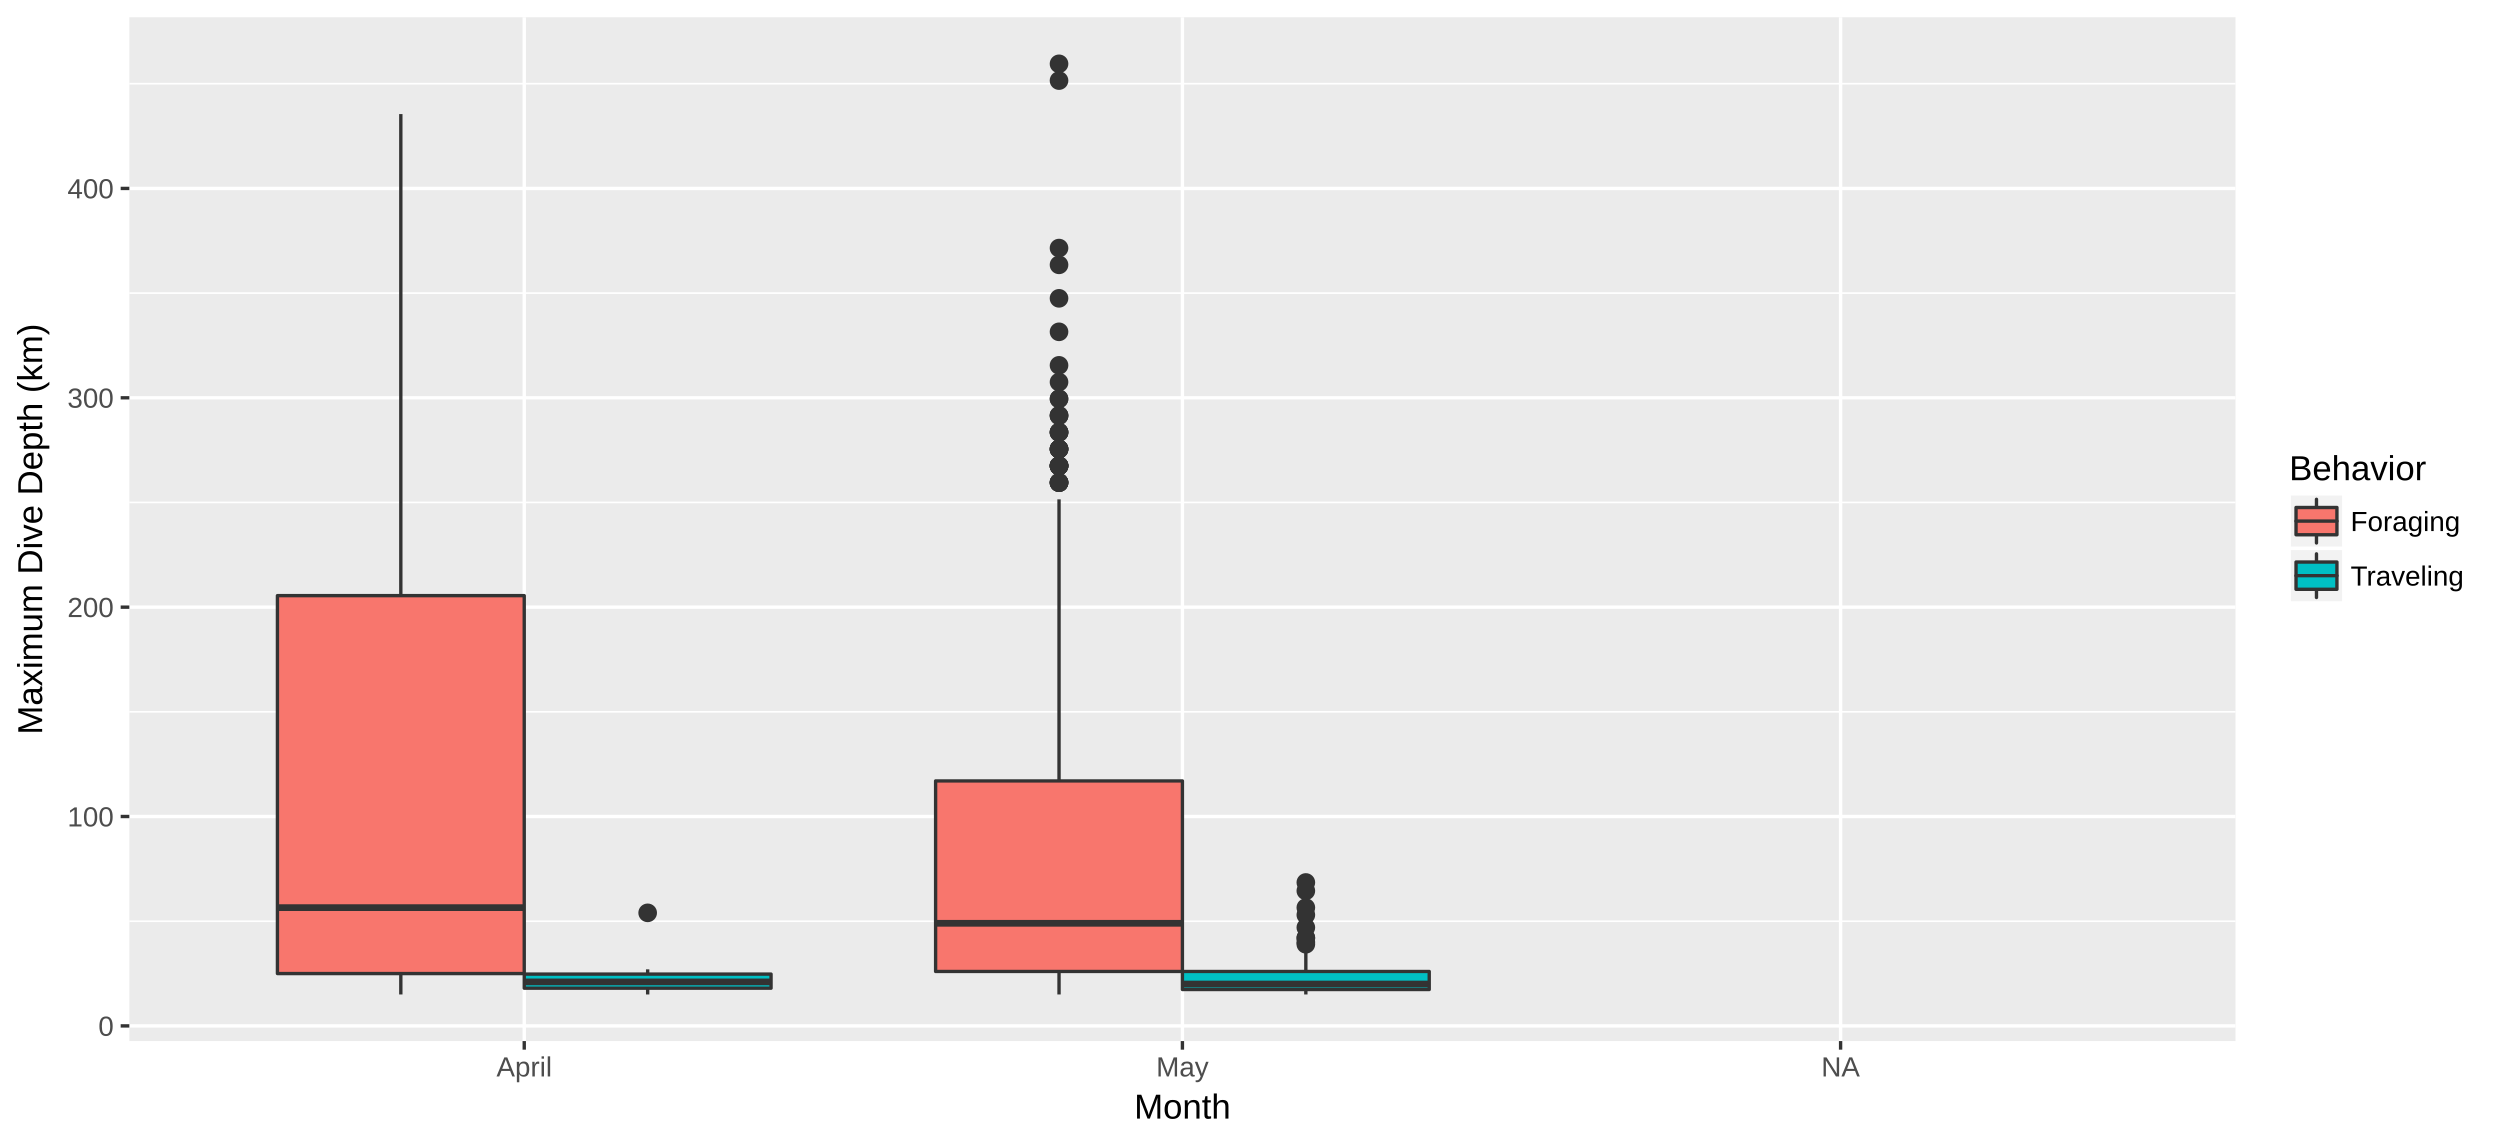
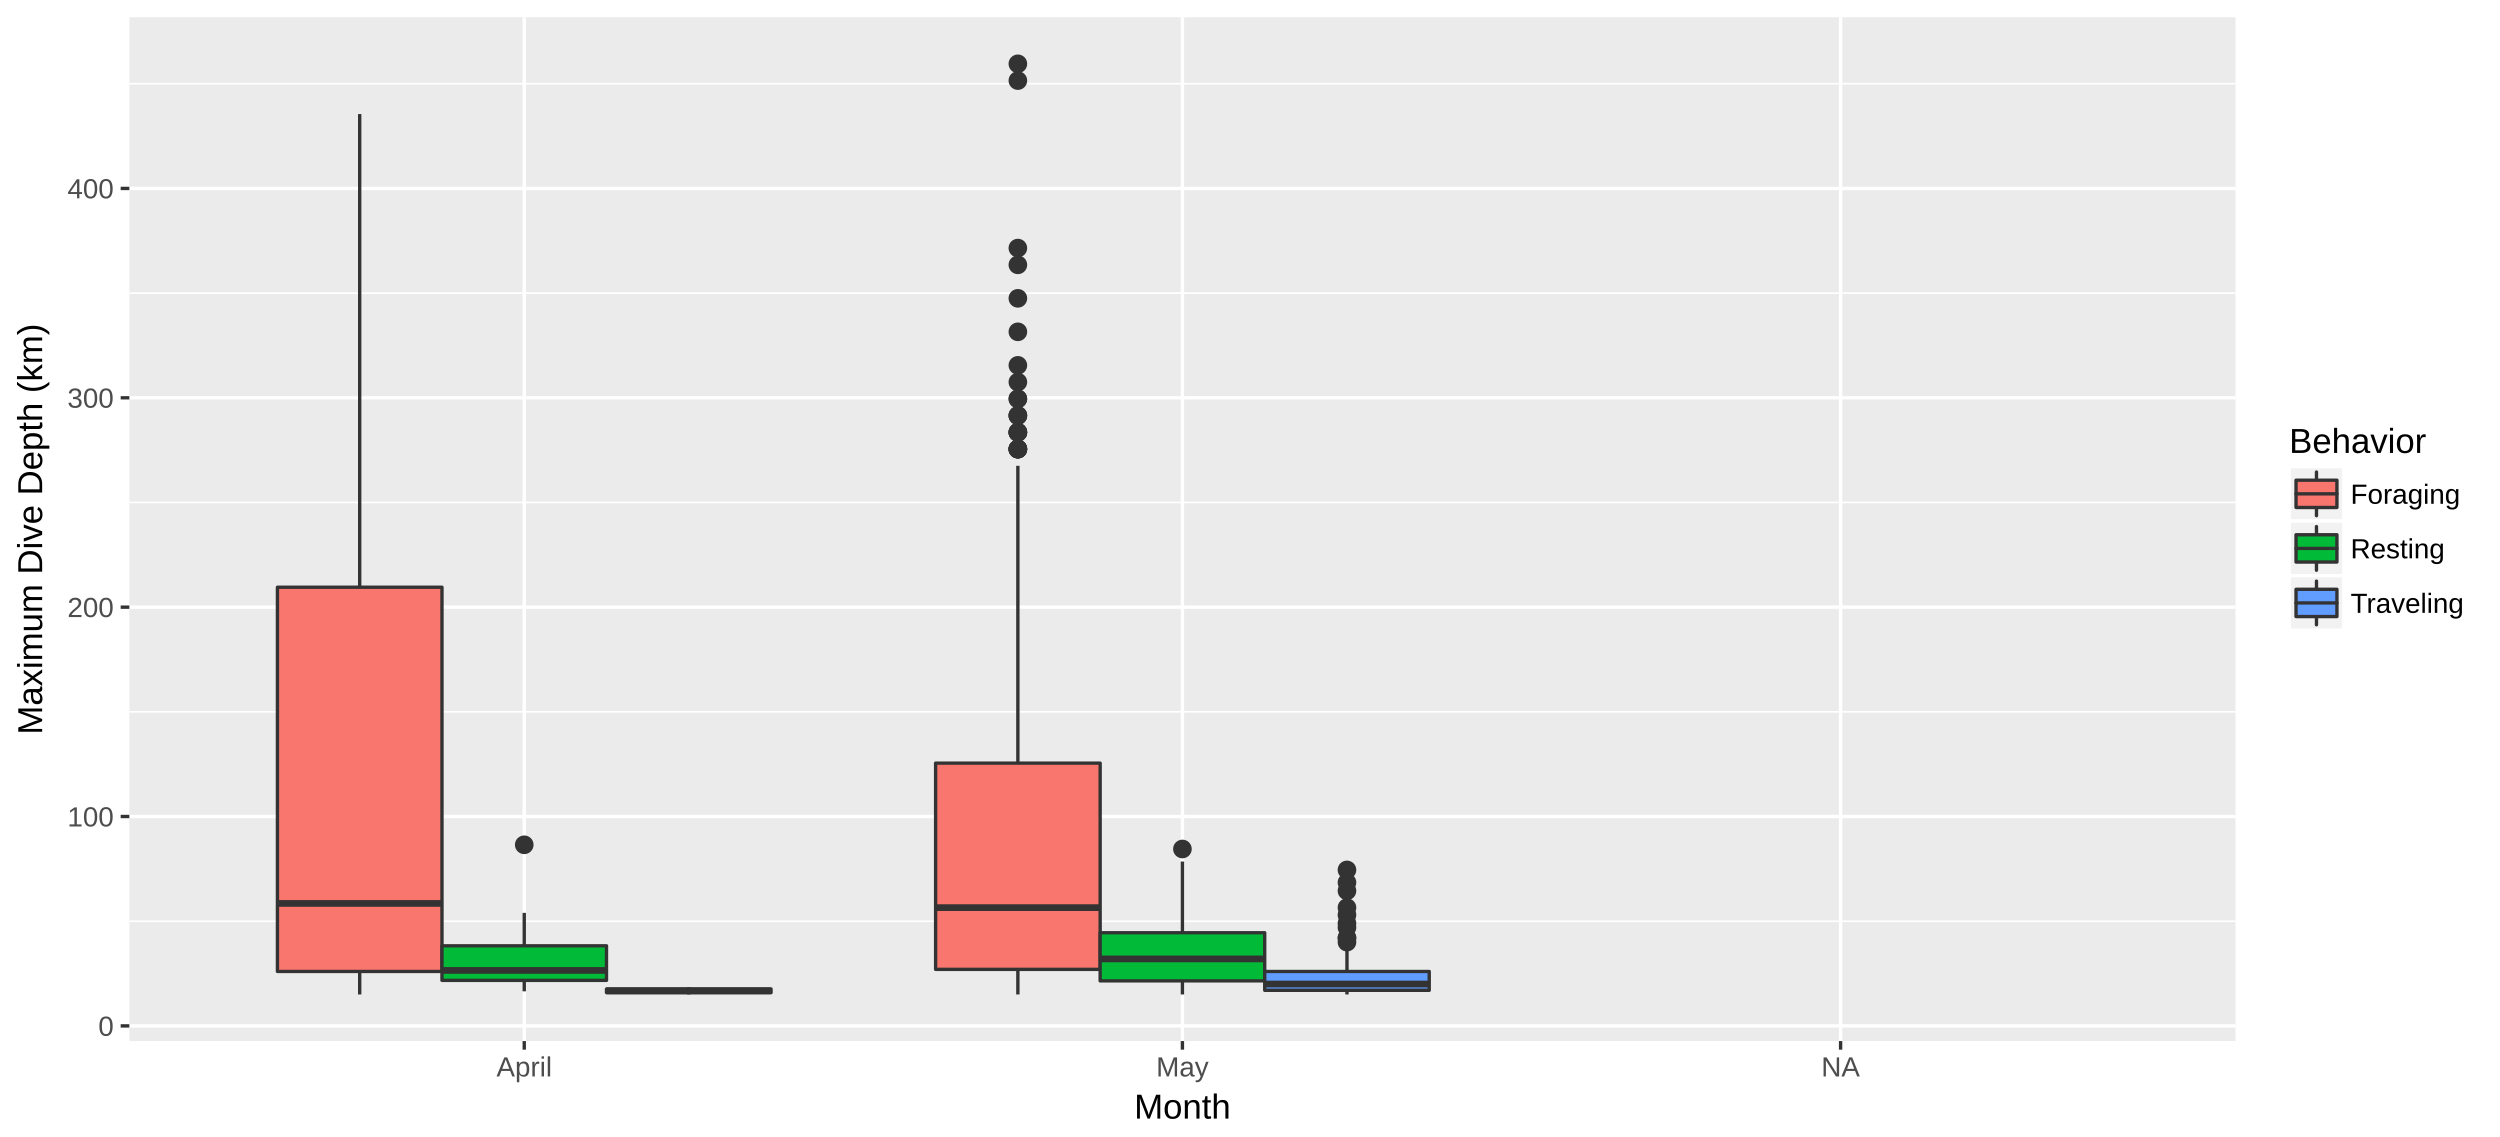
<svg xmlns="http://www.w3.org/2000/svg" viewBox="0 0 792.00 360.00">
  <defs>
    <style type="text/css">
    line, polyline, polygon, path, rect, circle {
      fill: none;
      stroke: #000000;
      stroke-linecap: round;
      stroke-linejoin: round;
      stroke-miterlimit: 10.00;
    }
  </style>
  </defs>
  <rect width="100%" height="100%" style="stroke: none; fill: #FFFFFF;" />
  <rect x="0.00" y="0.00" width="792.00" height="360.00" style="stroke-width: 1.07; stroke: #FFFFFF; fill: #FFFFFF;" />
  <defs>
    <clipPath id="cpNDAuOTd8NzA4LjIxfDMyOS44MHw1LjQ4">
      <rect x="40.97" y="5.48" width="667.24" height="324.32" />
    </clipPath>
  </defs>
  <rect x="40.97" y="5.48" width="667.24" height="324.32" style="stroke-width: 1.07; stroke: none; fill: #EBEBEB;" clip-path="url(#cpNDAuOTd8NzA4LjIxfDMyOS44MHw1LjQ4)" />
  <polyline points="40.97,291.84 708.21,291.84 " style="stroke-width: 0.53; stroke: #FFFFFF; stroke-linecap: butt;" clip-path="url(#cpNDAuOTd8NzA4LjIxfDMyOS44MHw1LjQ4)" />
  <polyline points="40.97,225.51 708.21,225.51 " style="stroke-width: 0.53; stroke: #FFFFFF; stroke-linecap: butt;" clip-path="url(#cpNDAuOTd8NzA4LjIxfDMyOS44MHw1LjQ4)" />
  <polyline points="40.97,159.18 708.21,159.18 " style="stroke-width: 0.53; stroke: #FFFFFF; stroke-linecap: butt;" clip-path="url(#cpNDAuOTd8NzA4LjIxfDMyOS44MHw1LjQ4)" />
  <polyline points="40.97,92.85 708.21,92.85 " style="stroke-width: 0.53; stroke: #FFFFFF; stroke-linecap: butt;" clip-path="url(#cpNDAuOTd8NzA4LjIxfDMyOS44MHw1LjQ4)" />
  <polyline points="40.97,26.52 708.21,26.52 " style="stroke-width: 0.53; stroke: #FFFFFF; stroke-linecap: butt;" clip-path="url(#cpNDAuOTd8NzA4LjIxfDMyOS44MHw1LjQ4)" />
  <polyline points="40.97,325.00 708.21,325.00 " style="stroke-width: 1.07; stroke: #FFFFFF; stroke-linecap: butt;" clip-path="url(#cpNDAuOTd8NzA4LjIxfDMyOS44MHw1LjQ4)" />
  <polyline points="40.97,258.67 708.21,258.67 " style="stroke-width: 1.07; stroke: #FFFFFF; stroke-linecap: butt;" clip-path="url(#cpNDAuOTd8NzA4LjIxfDMyOS44MHw1LjQ4)" />
  <polyline points="40.97,192.35 708.21,192.35 " style="stroke-width: 1.07; stroke: #FFFFFF; stroke-linecap: butt;" clip-path="url(#cpNDAuOTd8NzA4LjIxfDMyOS44MHw1LjQ4)" />
  <polyline points="40.97,126.02 708.21,126.02 " style="stroke-width: 1.07; stroke: #FFFFFF; stroke-linecap: butt;" clip-path="url(#cpNDAuOTd8NzA4LjIxfDMyOS44MHw1LjQ4)" />
  <polyline points="40.97,59.69 708.21,59.69 " style="stroke-width: 1.07; stroke: #FFFFFF; stroke-linecap: butt;" clip-path="url(#cpNDAuOTd8NzA4LjIxfDMyOS44MHw1LjQ4)" />
  <polyline points="166.08,329.80 166.08,5.48 " style="stroke-width: 1.07; stroke: #FFFFFF; stroke-linecap: butt;" clip-path="url(#cpNDAuOTd8NzA4LjIxfDMyOS44MHw1LjQ4)" />
  <polyline points="374.59,329.80 374.59,5.48 " style="stroke-width: 1.07; stroke: #FFFFFF; stroke-linecap: butt;" clip-path="url(#cpNDAuOTd8NzA4LjIxfDMyOS44MHw1LjQ4)" />
  <polyline points="583.10,329.80 583.10,5.48 " style="stroke-width: 1.07; stroke: #FFFFFF; stroke-linecap: butt;" clip-path="url(#cpNDAuOTd8NzA4LjIxfDMyOS44MHw1LjQ4)" />
-   <line x1="126.98" y1="188.70" x2="126.98" y2="36.14" style="stroke-width: 1.07; stroke: #333333; stroke-linecap: butt;" clip-path="url(#cpNDAuOTd8NzA4LjIxfDMyOS44MHw1LjQ4)" />
-   <line x1="126.98" y1="308.42" x2="126.98" y2="315.05" style="stroke-width: 1.07; stroke: #333333; stroke-linecap: butt;" clip-path="url(#cpNDAuOTd8NzA4LjIxfDMyOS44MHw1LjQ4)" />
-   <polygon points="87.89,188.70 87.89,308.42 166.08,308.42 166.08,188.70 87.89,188.70 " style="stroke-width: 1.07; stroke: #333333; fill: #F8766D;" clip-path="url(#cpNDAuOTd8NzA4LjIxfDMyOS44MHw1LjQ4)" />
-   <line x1="87.89" y1="287.53" x2="166.08" y2="287.53" style="stroke-width: 2.13; stroke: #333333; stroke-linecap: butt;" clip-path="url(#cpNDAuOTd8NzA4LjIxfDMyOS44MHw1LjQ4)" />
-   <circle cx="205.18" cy="289.19" r="1.95pt" style="stroke-width: 0.71; stroke: #333333; fill: #333333;" clip-path="url(#cpNDAuOTd8NzA4LjIxfDMyOS44MHw1LjQ4)" />
-   <line x1="205.18" y1="308.59" x2="205.18" y2="307.09" style="stroke-width: 1.07; stroke: #333333; stroke-linecap: butt;" clip-path="url(#cpNDAuOTd8NzA4LjIxfDMyOS44MHw1LjQ4)" />
-   <line x1="205.18" y1="313.06" x2="205.18" y2="315.05" style="stroke-width: 1.07; stroke: #333333; stroke-linecap: butt;" clip-path="url(#cpNDAuOTd8NzA4LjIxfDMyOS44MHw1LjQ4)" />
-   <polygon points="166.08,308.59 166.08,313.06 244.27,313.06 244.27,308.59 166.08,308.59 " style="stroke-width: 1.07; stroke: #333333; fill: #00BFC4;" clip-path="url(#cpNDAuOTd8NzA4LjIxfDMyOS44MHw1LjQ4)" />
-   <line x1="166.08" y1="311.07" x2="244.27" y2="311.07" style="stroke-width: 2.13; stroke: #333333; stroke-linecap: butt;" clip-path="url(#cpNDAuOTd8NzA4LjIxfDMyOS44MHw1LjQ4)" />
-   <circle cx="335.50" cy="131.65" r="1.95pt" style="stroke-width: 0.71; stroke: #333333; fill: #333333;" clip-path="url(#cpNDAuOTd8NzA4LjIxfDMyOS44MHw1LjQ4)" />
-   <circle cx="335.50" cy="94.51" r="1.95pt" style="stroke-width: 0.71; stroke: #333333; fill: #333333;" clip-path="url(#cpNDAuOTd8NzA4LjIxfDMyOS44MHw1LjQ4)" />
-   <circle cx="335.50" cy="25.53" r="1.95pt" style="stroke-width: 0.71; stroke: #333333; fill: #333333;" clip-path="url(#cpNDAuOTd8NzA4LjIxfDMyOS44MHw1LjQ4)" />
-   <circle cx="335.50" cy="78.59" r="1.95pt" style="stroke-width: 0.71; stroke: #333333; fill: #333333;" clip-path="url(#cpNDAuOTd8NzA4LjIxfDMyOS44MHw1LjQ4)" />
-   <circle cx="335.50" cy="20.22" r="1.95pt" style="stroke-width: 0.71; stroke: #333333; fill: #333333;" clip-path="url(#cpNDAuOTd8NzA4LjIxfDMyOS44MHw1LjQ4)" />
-   <circle cx="335.50" cy="83.90" r="1.95pt" style="stroke-width: 0.71; stroke: #333333; fill: #333333;" clip-path="url(#cpNDAuOTd8NzA4LjIxfDMyOS44MHw1LjQ4)" />
-   <circle cx="335.50" cy="115.74" r="1.95pt" style="stroke-width: 0.71; stroke: #333333; fill: #333333;" clip-path="url(#cpNDAuOTd8NzA4LjIxfDMyOS44MHw1LjQ4)" />
-   <circle cx="335.50" cy="147.57" r="1.95pt" style="stroke-width: 0.71; stroke: #333333; fill: #333333;" clip-path="url(#cpNDAuOTd8NzA4LjIxfDMyOS44MHw1LjQ4)" />
-   <circle cx="335.50" cy="147.57" r="1.95pt" style="stroke-width: 0.71; stroke: #333333; fill: #333333;" clip-path="url(#cpNDAuOTd8NzA4LjIxfDMyOS44MHw1LjQ4)" />
-   <circle cx="335.50" cy="142.27" r="1.95pt" style="stroke-width: 0.71; stroke: #333333; fill: #333333;" clip-path="url(#cpNDAuOTd8NzA4LjIxfDMyOS44MHw1LjQ4)" />
-   <circle cx="335.50" cy="152.88" r="1.95pt" style="stroke-width: 0.71; stroke: #333333; fill: #333333;" clip-path="url(#cpNDAuOTd8NzA4LjIxfDMyOS44MHw1LjQ4)" />
-   <circle cx="335.50" cy="152.88" r="1.95pt" style="stroke-width: 0.71; stroke: #333333; fill: #333333;" clip-path="url(#cpNDAuOTd8NzA4LjIxfDMyOS44MHw1LjQ4)" />
-   <circle cx="335.50" cy="152.88" r="1.95pt" style="stroke-width: 0.71; stroke: #333333; fill: #333333;" clip-path="url(#cpNDAuOTd8NzA4LjIxfDMyOS44MHw1LjQ4)" />
-   <circle cx="335.50" cy="147.57" r="1.95pt" style="stroke-width: 0.71; stroke: #333333; fill: #333333;" clip-path="url(#cpNDAuOTd8NzA4LjIxfDMyOS44MHw1LjQ4)" />
-   <circle cx="335.50" cy="136.96" r="1.95pt" style="stroke-width: 0.71; stroke: #333333; fill: #333333;" clip-path="url(#cpNDAuOTd8NzA4LjIxfDMyOS44MHw1LjQ4)" />
-   <circle cx="335.50" cy="136.96" r="1.95pt" style="stroke-width: 0.71; stroke: #333333; fill: #333333;" clip-path="url(#cpNDAuOTd8NzA4LjIxfDMyOS44MHw1LjQ4)" />
-   <circle cx="335.50" cy="152.88" r="1.95pt" style="stroke-width: 0.71; stroke: #333333; fill: #333333;" clip-path="url(#cpNDAuOTd8NzA4LjIxfDMyOS44MHw1LjQ4)" />
-   <circle cx="335.50" cy="136.96" r="1.95pt" style="stroke-width: 0.71; stroke: #333333; fill: #333333;" clip-path="url(#cpNDAuOTd8NzA4LjIxfDMyOS44MHw1LjQ4)" />
-   <circle cx="335.50" cy="131.65" r="1.95pt" style="stroke-width: 0.71; stroke: #333333; fill: #333333;" clip-path="url(#cpNDAuOTd8NzA4LjIxfDMyOS44MHw1LjQ4)" />
-   <circle cx="335.50" cy="136.96" r="1.95pt" style="stroke-width: 0.71; stroke: #333333; fill: #333333;" clip-path="url(#cpNDAuOTd8NzA4LjIxfDMyOS44MHw1LjQ4)" />
-   <circle cx="335.50" cy="142.27" r="1.95pt" style="stroke-width: 0.71; stroke: #333333; fill: #333333;" clip-path="url(#cpNDAuOTd8NzA4LjIxfDMyOS44MHw1LjQ4)" />
-   <circle cx="335.50" cy="152.88" r="1.95pt" style="stroke-width: 0.71; stroke: #333333; fill: #333333;" clip-path="url(#cpNDAuOTd8NzA4LjIxfDMyOS44MHw1LjQ4)" />
-   <circle cx="335.50" cy="142.27" r="1.95pt" style="stroke-width: 0.71; stroke: #333333; fill: #333333;" clip-path="url(#cpNDAuOTd8NzA4LjIxfDMyOS44MHw1LjQ4)" />
-   <circle cx="335.50" cy="126.35" r="1.95pt" style="stroke-width: 0.71; stroke: #333333; fill: #333333;" clip-path="url(#cpNDAuOTd8NzA4LjIxfDMyOS44MHw1LjQ4)" />
-   <circle cx="335.50" cy="147.57" r="1.95pt" style="stroke-width: 0.71; stroke: #333333; fill: #333333;" clip-path="url(#cpNDAuOTd8NzA4LjIxfDMyOS44MHw1LjQ4)" />
-   <circle cx="335.50" cy="131.65" r="1.95pt" style="stroke-width: 0.71; stroke: #333333; fill: #333333;" clip-path="url(#cpNDAuOTd8NzA4LjIxfDMyOS44MHw1LjQ4)" />
-   <circle cx="335.50" cy="126.35" r="1.95pt" style="stroke-width: 0.71; stroke: #333333; fill: #333333;" clip-path="url(#cpNDAuOTd8NzA4LjIxfDMyOS44MHw1LjQ4)" />
-   <circle cx="335.50" cy="142.27" r="1.95pt" style="stroke-width: 0.71; stroke: #333333; fill: #333333;" clip-path="url(#cpNDAuOTd8NzA4LjIxfDMyOS44MHw1LjQ4)" />
-   <circle cx="335.50" cy="147.57" r="1.95pt" style="stroke-width: 0.71; stroke: #333333; fill: #333333;" clip-path="url(#cpNDAuOTd8NzA4LjIxfDMyOS44MHw1LjQ4)" />
-   <circle cx="335.50" cy="142.27" r="1.95pt" style="stroke-width: 0.71; stroke: #333333; fill: #333333;" clip-path="url(#cpNDAuOTd8NzA4LjIxfDMyOS44MHw1LjQ4)" />
-   <circle cx="335.50" cy="147.57" r="1.95pt" style="stroke-width: 0.71; stroke: #333333; fill: #333333;" clip-path="url(#cpNDAuOTd8NzA4LjIxfDMyOS44MHw1LjQ4)" />
-   <circle cx="335.50" cy="121.04" r="1.95pt" style="stroke-width: 0.71; stroke: #333333; fill: #333333;" clip-path="url(#cpNDAuOTd8NzA4LjIxfDMyOS44MHw1LjQ4)" />
-   <circle cx="335.50" cy="105.12" r="1.95pt" style="stroke-width: 0.71; stroke: #333333; fill: #333333;" clip-path="url(#cpNDAuOTd8NzA4LjIxfDMyOS44MHw1LjQ4)" />
-   <circle cx="335.50" cy="147.57" r="1.95pt" style="stroke-width: 0.71; stroke: #333333; fill: #333333;" clip-path="url(#cpNDAuOTd8NzA4LjIxfDMyOS44MHw1LjQ4)" />
-   <line x1="335.50" y1="247.40" x2="335.50" y2="158.19" style="stroke-width: 1.07; stroke: #333333; stroke-linecap: butt;" clip-path="url(#cpNDAuOTd8NzA4LjIxfDMyOS44MHw1LjQ4)" />
-   <line x1="335.50" y1="307.76" x2="335.50" y2="315.05" style="stroke-width: 1.07; stroke: #333333; stroke-linecap: butt;" clip-path="url(#cpNDAuOTd8NzA4LjIxfDMyOS44MHw1LjQ4)" />
-   <polygon points="296.40,247.40 296.40,307.76 374.59,307.76 374.59,247.40 296.40,247.40 " style="stroke-width: 1.07; stroke: #333333; fill: #F8766D;" clip-path="url(#cpNDAuOTd8NzA4LjIxfDMyOS44MHw1LjQ4)" />
-   <line x1="296.40" y1="292.50" x2="374.59" y2="292.50" style="stroke-width: 2.13; stroke: #333333; stroke-linecap: butt;" clip-path="url(#cpNDAuOTd8NzA4LjIxfDMyOS44MHw1LjQ4)" />
-   <circle cx="413.69" cy="279.57" r="1.95pt" style="stroke-width: 0.71; stroke: #333333; fill: #333333;" clip-path="url(#cpNDAuOTd8NzA4LjIxfDMyOS44MHw1LjQ4)" />
-   <circle cx="413.69" cy="297.15" r="1.95pt" style="stroke-width: 0.71; stroke: #333333; fill: #333333;" clip-path="url(#cpNDAuOTd8NzA4LjIxfDMyOS44MHw1LjQ4)" />
-   <circle cx="413.69" cy="289.85" r="1.95pt" style="stroke-width: 0.71; stroke: #333333; fill: #333333;" clip-path="url(#cpNDAuOTd8NzA4LjIxfDMyOS44MHw1LjQ4)" />
-   <circle cx="413.69" cy="298.47" r="1.95pt" style="stroke-width: 0.71; stroke: #333333; fill: #333333;" clip-path="url(#cpNDAuOTd8NzA4LjIxfDMyOS44MHw1LjQ4)" />
-   <circle cx="413.69" cy="293.83" r="1.95pt" style="stroke-width: 0.71; stroke: #333333; fill: #333333;" clip-path="url(#cpNDAuOTd8NzA4LjIxfDMyOS44MHw1LjQ4)" />
-   <circle cx="413.69" cy="287.53" r="1.95pt" style="stroke-width: 0.71; stroke: #333333; fill: #333333;" clip-path="url(#cpNDAuOTd8NzA4LjIxfDMyOS44MHw1LjQ4)" />
-   <circle cx="413.69" cy="299.14" r="1.95pt" style="stroke-width: 0.71; stroke: #333333; fill: #333333;" clip-path="url(#cpNDAuOTd8NzA4LjIxfDMyOS44MHw1LjQ4)" />
-   <circle cx="413.69" cy="297.15" r="1.95pt" style="stroke-width: 0.71; stroke: #333333; fill: #333333;" clip-path="url(#cpNDAuOTd8NzA4LjIxfDMyOS44MHw1LjQ4)" />
-   <circle cx="413.69" cy="282.22" r="1.95pt" style="stroke-width: 0.71; stroke: #333333; fill: #333333;" clip-path="url(#cpNDAuOTd8NzA4LjIxfDMyOS44MHw1LjQ4)" />
-   <line x1="413.69" y1="307.76" x2="413.69" y2="301.12" style="stroke-width: 1.07; stroke: #333333; stroke-linecap: butt;" clip-path="url(#cpNDAuOTd8NzA4LjIxfDMyOS44MHw1LjQ4)" />
-   <line x1="413.69" y1="313.48" x2="413.69" y2="315.05" style="stroke-width: 1.07; stroke: #333333; stroke-linecap: butt;" clip-path="url(#cpNDAuOTd8NzA4LjIxfDMyOS44MHw1LjQ4)" />
-   <polygon points="374.59,307.76 374.59,313.48 452.78,313.48 452.78,307.76 374.59,307.76 " style="stroke-width: 1.07; stroke: #333333; fill: #00BFC4;" clip-path="url(#cpNDAuOTd8NzA4LjIxfDMyOS44MHw1LjQ4)" />
-   <line x1="374.59" y1="311.74" x2="452.78" y2="311.74" style="stroke-width: 2.13; stroke: #333333; stroke-linecap: butt;" clip-path="url(#cpNDAuOTd8NzA4LjIxfDMyOS44MHw1LjQ4)" />
+   <line x1="113.95" y1="186.04" x2="113.95" y2="36.14" style="stroke-width: 1.07; stroke: #333333; stroke-linecap: butt;" clip-path="url(#cpNDAuOTd8NzA4LjIxfDMyOS44MHw1LjQ4)" />
+   <line x1="113.95" y1="307.76" x2="113.95" y2="315.05" style="stroke-width: 1.07; stroke: #333333; stroke-linecap: butt;" clip-path="url(#cpNDAuOTd8NzA4LjIxfDMyOS44MHw1LjQ4)" />
+   <polygon points="87.89,186.04 87.89,307.76 140.02,307.76 140.02,186.04 87.89,186.04 " style="stroke-width: 1.07; stroke: #333333; fill: #F8766D;" clip-path="url(#cpNDAuOTd8NzA4LjIxfDMyOS44MHw1LjQ4)" />
+   <line x1="87.89" y1="286.20" x2="140.02" y2="286.20" style="stroke-width: 2.13; stroke: #333333; stroke-linecap: butt;" clip-path="url(#cpNDAuOTd8NzA4LjIxfDMyOS44MHw1LjQ4)" />
+   <circle cx="166.08" cy="267.63" r="1.95pt" style="stroke-width: 0.71; stroke: #333333; fill: #333333;" clip-path="url(#cpNDAuOTd8NzA4LjIxfDMyOS44MHw1LjQ4)" />
+   <line x1="166.08" y1="299.63" x2="166.08" y2="289.19" style="stroke-width: 1.07; stroke: #333333; stroke-linecap: butt;" clip-path="url(#cpNDAuOTd8NzA4LjIxfDMyOS44MHw1LjQ4)" />
+   <line x1="166.08" y1="310.58" x2="166.08" y2="314.06" style="stroke-width: 1.07; stroke: #333333; stroke-linecap: butt;" clip-path="url(#cpNDAuOTd8NzA4LjIxfDMyOS44MHw1LjQ4)" />
+   <polygon points="140.02,299.63 140.02,310.58 192.14,310.58 192.14,299.63 140.02,299.63 " style="stroke-width: 1.07; stroke: #333333; fill: #00BA38;" clip-path="url(#cpNDAuOTd8NzA4LjIxfDMyOS44MHw1LjQ4)" />
+   <line x1="140.02" y1="307.43" x2="192.14" y2="307.43" style="stroke-width: 2.13; stroke: #333333; stroke-linecap: butt;" clip-path="url(#cpNDAuOTd8NzA4LjIxfDMyOS44MHw1LjQ4)" />
+   <line x1="218.21" y1="313.31" x2="218.21" y2="312.73" style="stroke-width: 1.07; stroke: #333333; stroke-linecap: butt;" clip-path="url(#cpNDAuOTd8NzA4LjIxfDMyOS44MHw1LjQ4)" />
+   <line x1="218.21" y1="314.47" x2="218.21" y2="315.05" style="stroke-width: 1.07; stroke: #333333; stroke-linecap: butt;" clip-path="url(#cpNDAuOTd8NzA4LjIxfDMyOS44MHw1LjQ4)" />
+   <polygon points="192.14,313.31 192.14,314.47 244.27,314.47 244.27,313.31 192.14,313.31 " style="stroke-width: 1.07; stroke: #333333; fill: #619CFF;" clip-path="url(#cpNDAuOTd8NzA4LjIxfDMyOS44MHw1LjQ4)" />
+   <line x1="192.14" y1="313.89" x2="244.27" y2="313.89" style="stroke-width: 2.13; stroke: #333333; stroke-linecap: butt;" clip-path="url(#cpNDAuOTd8NzA4LjIxfDMyOS44MHw1LjQ4)" />
+   <circle cx="322.46" cy="131.65" r="1.95pt" style="stroke-width: 0.71; stroke: #333333; fill: #333333;" clip-path="url(#cpNDAuOTd8NzA4LjIxfDMyOS44MHw1LjQ4)" />
+   <circle cx="322.46" cy="94.51" r="1.95pt" style="stroke-width: 0.71; stroke: #333333; fill: #333333;" clip-path="url(#cpNDAuOTd8NzA4LjIxfDMyOS44MHw1LjQ4)" />
+   <circle cx="322.46" cy="25.53" r="1.95pt" style="stroke-width: 0.71; stroke: #333333; fill: #333333;" clip-path="url(#cpNDAuOTd8NzA4LjIxfDMyOS44MHw1LjQ4)" />
+   <circle cx="322.46" cy="78.59" r="1.95pt" style="stroke-width: 0.71; stroke: #333333; fill: #333333;" clip-path="url(#cpNDAuOTd8NzA4LjIxfDMyOS44MHw1LjQ4)" />
+   <circle cx="322.46" cy="20.22" r="1.95pt" style="stroke-width: 0.71; stroke: #333333; fill: #333333;" clip-path="url(#cpNDAuOTd8NzA4LjIxfDMyOS44MHw1LjQ4)" />
+   <circle cx="322.46" cy="83.90" r="1.95pt" style="stroke-width: 0.71; stroke: #333333; fill: #333333;" clip-path="url(#cpNDAuOTd8NzA4LjIxfDMyOS44MHw1LjQ4)" />
+   <circle cx="322.46" cy="115.74" r="1.95pt" style="stroke-width: 0.71; stroke: #333333; fill: #333333;" clip-path="url(#cpNDAuOTd8NzA4LjIxfDMyOS44MHw1LjQ4)" />
+   <circle cx="322.46" cy="142.27" r="1.95pt" style="stroke-width: 0.71; stroke: #333333; fill: #333333;" clip-path="url(#cpNDAuOTd8NzA4LjIxfDMyOS44MHw1LjQ4)" />
+   <circle cx="322.46" cy="136.96" r="1.95pt" style="stroke-width: 0.71; stroke: #333333; fill: #333333;" clip-path="url(#cpNDAuOTd8NzA4LjIxfDMyOS44MHw1LjQ4)" />
+   <circle cx="322.46" cy="136.96" r="1.95pt" style="stroke-width: 0.71; stroke: #333333; fill: #333333;" clip-path="url(#cpNDAuOTd8NzA4LjIxfDMyOS44MHw1LjQ4)" />
+   <circle cx="322.46" cy="136.96" r="1.95pt" style="stroke-width: 0.71; stroke: #333333; fill: #333333;" clip-path="url(#cpNDAuOTd8NzA4LjIxfDMyOS44MHw1LjQ4)" />
+   <circle cx="322.46" cy="131.65" r="1.95pt" style="stroke-width: 0.71; stroke: #333333; fill: #333333;" clip-path="url(#cpNDAuOTd8NzA4LjIxfDMyOS44MHw1LjQ4)" />
+   <circle cx="322.46" cy="136.96" r="1.95pt" style="stroke-width: 0.71; stroke: #333333; fill: #333333;" clip-path="url(#cpNDAuOTd8NzA4LjIxfDMyOS44MHw1LjQ4)" />
+   <circle cx="322.46" cy="142.27" r="1.95pt" style="stroke-width: 0.71; stroke: #333333; fill: #333333;" clip-path="url(#cpNDAuOTd8NzA4LjIxfDMyOS44MHw1LjQ4)" />
+   <circle cx="322.46" cy="142.27" r="1.95pt" style="stroke-width: 0.71; stroke: #333333; fill: #333333;" clip-path="url(#cpNDAuOTd8NzA4LjIxfDMyOS44MHw1LjQ4)" />
+   <circle cx="322.46" cy="126.35" r="1.95pt" style="stroke-width: 0.71; stroke: #333333; fill: #333333;" clip-path="url(#cpNDAuOTd8NzA4LjIxfDMyOS44MHw1LjQ4)" />
+   <circle cx="322.46" cy="131.65" r="1.95pt" style="stroke-width: 0.71; stroke: #333333; fill: #333333;" clip-path="url(#cpNDAuOTd8NzA4LjIxfDMyOS44MHw1LjQ4)" />
+   <circle cx="322.46" cy="126.35" r="1.95pt" style="stroke-width: 0.71; stroke: #333333; fill: #333333;" clip-path="url(#cpNDAuOTd8NzA4LjIxfDMyOS44MHw1LjQ4)" />
+   <circle cx="322.46" cy="142.27" r="1.95pt" style="stroke-width: 0.71; stroke: #333333; fill: #333333;" clip-path="url(#cpNDAuOTd8NzA4LjIxfDMyOS44MHw1LjQ4)" />
+   <circle cx="322.46" cy="142.27" r="1.95pt" style="stroke-width: 0.71; stroke: #333333; fill: #333333;" clip-path="url(#cpNDAuOTd8NzA4LjIxfDMyOS44MHw1LjQ4)" />
+   <circle cx="322.46" cy="121.04" r="1.95pt" style="stroke-width: 0.71; stroke: #333333; fill: #333333;" clip-path="url(#cpNDAuOTd8NzA4LjIxfDMyOS44MHw1LjQ4)" />
+   <circle cx="322.46" cy="105.12" r="1.95pt" style="stroke-width: 0.71; stroke: #333333; fill: #333333;" clip-path="url(#cpNDAuOTd8NzA4LjIxfDMyOS44MHw1LjQ4)" />
+   <line x1="322.46" y1="241.76" x2="322.46" y2="147.57" style="stroke-width: 1.07; stroke: #333333; stroke-linecap: butt;" clip-path="url(#cpNDAuOTd8NzA4LjIxfDMyOS44MHw1LjQ4)" />
+   <line x1="322.46" y1="307.09" x2="322.46" y2="315.05" style="stroke-width: 1.07; stroke: #333333; stroke-linecap: butt;" clip-path="url(#cpNDAuOTd8NzA4LjIxfDMyOS44MHw1LjQ4)" />
+   <polygon points="296.40,241.76 296.40,307.09 348.53,307.09 348.53,241.76 296.40,241.76 " style="stroke-width: 1.07; stroke: #333333; fill: #F8766D;" clip-path="url(#cpNDAuOTd8NzA4LjIxfDMyOS44MHw1LjQ4)" />
+   <line x1="296.40" y1="287.53" x2="348.53" y2="287.53" style="stroke-width: 2.13; stroke: #333333; stroke-linecap: butt;" clip-path="url(#cpNDAuOTd8NzA4LjIxfDMyOS44MHw1LjQ4)" />
+   <circle cx="374.59" cy="268.96" r="1.95pt" style="stroke-width: 0.71; stroke: #333333; fill: #333333;" clip-path="url(#cpNDAuOTd8NzA4LjIxfDMyOS44MHw1LjQ4)" />
+   <line x1="374.59" y1="295.49" x2="374.59" y2="272.94" style="stroke-width: 1.07; stroke: #333333; stroke-linecap: butt;" clip-path="url(#cpNDAuOTd8NzA4LjIxfDMyOS44MHw1LjQ4)" />
+   <line x1="374.59" y1="310.74" x2="374.59" y2="315.05" style="stroke-width: 1.07; stroke: #333333; stroke-linecap: butt;" clip-path="url(#cpNDAuOTd8NzA4LjIxfDMyOS44MHw1LjQ4)" />
+   <polygon points="348.53,295.49 348.53,310.74 400.66,310.74 400.66,295.49 348.53,295.49 " style="stroke-width: 1.07; stroke: #333333; fill: #00BA38;" clip-path="url(#cpNDAuOTd8NzA4LjIxfDMyOS44MHw1LjQ4)" />
+   <line x1="348.53" y1="303.78" x2="400.66" y2="303.78" style="stroke-width: 2.13; stroke: #333333; stroke-linecap: butt;" clip-path="url(#cpNDAuOTd8NzA4LjIxfDMyOS44MHw1LjQ4)" />
+   <circle cx="426.72" cy="289.85" r="1.95pt" style="stroke-width: 0.71; stroke: #333333; fill: #333333;" clip-path="url(#cpNDAuOTd8NzA4LjIxfDMyOS44MHw1LjQ4)" />
+   <circle cx="426.72" cy="298.47" r="1.95pt" style="stroke-width: 0.71; stroke: #333333; fill: #333333;" clip-path="url(#cpNDAuOTd8NzA4LjIxfDMyOS44MHw1LjQ4)" />
+   <circle cx="426.72" cy="293.83" r="1.95pt" style="stroke-width: 0.71; stroke: #333333; fill: #333333;" clip-path="url(#cpNDAuOTd8NzA4LjIxfDMyOS44MHw1LjQ4)" />
+   <circle cx="426.72" cy="287.53" r="1.95pt" style="stroke-width: 0.71; stroke: #333333; fill: #333333;" clip-path="url(#cpNDAuOTd8NzA4LjIxfDMyOS44MHw1LjQ4)" />
+   <circle cx="426.72" cy="297.15" r="1.95pt" style="stroke-width: 0.71; stroke: #333333; fill: #333333;" clip-path="url(#cpNDAuOTd8NzA4LjIxfDMyOS44MHw1LjQ4)" />
+   <circle cx="426.72" cy="282.22" r="1.95pt" style="stroke-width: 0.71; stroke: #333333; fill: #333333;" clip-path="url(#cpNDAuOTd8NzA4LjIxfDMyOS44MHw1LjQ4)" />
+   <circle cx="426.72" cy="275.59" r="1.95pt" style="stroke-width: 0.71; stroke: #333333; fill: #333333;" clip-path="url(#cpNDAuOTd8NzA4LjIxfDMyOS44MHw1LjQ4)" />
+   <circle cx="426.72" cy="292.50" r="1.95pt" style="stroke-width: 0.71; stroke: #333333; fill: #333333;" clip-path="url(#cpNDAuOTd8NzA4LjIxfDMyOS44MHw1LjQ4)" />
+   <circle cx="426.72" cy="279.57" r="1.95pt" style="stroke-width: 0.71; stroke: #333333; fill: #333333;" clip-path="url(#cpNDAuOTd8NzA4LjIxfDMyOS44MHw1LjQ4)" />
+   <circle cx="426.72" cy="297.15" r="1.95pt" style="stroke-width: 0.71; stroke: #333333; fill: #333333;" clip-path="url(#cpNDAuOTd8NzA4LjIxfDMyOS44MHw1LjQ4)" />
+   <line x1="426.72" y1="307.76" x2="426.72" y2="299.14" style="stroke-width: 1.07; stroke: #333333; stroke-linecap: butt;" clip-path="url(#cpNDAuOTd8NzA4LjIxfDMyOS44MHw1LjQ4)" />
+   <line x1="426.72" y1="313.73" x2="426.72" y2="315.05" style="stroke-width: 1.07; stroke: #333333; stroke-linecap: butt;" clip-path="url(#cpNDAuOTd8NzA4LjIxfDMyOS44MHw1LjQ4)" />
+   <polygon points="400.66,307.76 400.66,313.73 452.78,313.73 452.78,307.76 400.66,307.76 " style="stroke-width: 1.07; stroke: #333333; fill: #619CFF;" clip-path="url(#cpNDAuOTd8NzA4LjIxfDMyOS44MHw1LjQ4)" />
+   <line x1="400.66" y1="311.74" x2="452.78" y2="311.74" style="stroke-width: 2.13; stroke: #333333; stroke-linecap: butt;" clip-path="url(#cpNDAuOTd8NzA4LjIxfDMyOS44MHw1LjQ4)" />
  <defs>
    <clipPath id="cpMC4wMHw3OTIuMDB8MzYwLjAwfDAuMDA=">
      <rect x="0.00" y="0.00" width="792.00" height="360.00" />
    </clipPath>
  </defs>
  <g clip-path="url(#cpMC4wMHw3OTIuMDB8MzYwLjAwfDAuMDA=)">
    <text x="31.15" y="328.15" style="font-size: 8.80px; fill: #4D4D4D; font-family: Arial;" textLength="4.89px" lengthAdjust="spacingAndGlyphs">0</text>
  </g>
  <g clip-path="url(#cpMC4wMHw3OTIuMDB8MzYwLjAwfDAuMDA=)">
    <text x="21.36" y="261.82" style="font-size: 8.80px; fill: #4D4D4D; font-family: Arial;" textLength="14.68px" lengthAdjust="spacingAndGlyphs">100</text>
  </g>
  <g clip-path="url(#cpMC4wMHw3OTIuMDB8MzYwLjAwfDAuMDA=)">
    <text x="21.36" y="195.49" style="font-size: 8.80px; fill: #4D4D4D; font-family: Arial;" textLength="14.68px" lengthAdjust="spacingAndGlyphs">200</text>
  </g>
  <g clip-path="url(#cpMC4wMHw3OTIuMDB8MzYwLjAwfDAuMDA=)">
    <text x="21.36" y="129.17" style="font-size: 8.80px; fill: #4D4D4D; font-family: Arial;" textLength="14.68px" lengthAdjust="spacingAndGlyphs">300</text>
  </g>
  <g clip-path="url(#cpMC4wMHw3OTIuMDB8MzYwLjAwfDAuMDA=)">
    <text x="21.36" y="62.84" style="font-size: 8.80px; fill: #4D4D4D; font-family: Arial;" textLength="14.68px" lengthAdjust="spacingAndGlyphs">400</text>
  </g>
  <polyline points="38.23,325.00 40.97,325.00 " style="stroke-width: 1.07; stroke: #333333; stroke-linecap: butt;" clip-path="url(#cpMC4wMHw3OTIuMDB8MzYwLjAwfDAuMDA=)" />
  <polyline points="38.23,258.67 40.97,258.67 " style="stroke-width: 1.07; stroke: #333333; stroke-linecap: butt;" clip-path="url(#cpMC4wMHw3OTIuMDB8MzYwLjAwfDAuMDA=)" />
  <polyline points="38.23,192.35 40.97,192.35 " style="stroke-width: 1.07; stroke: #333333; stroke-linecap: butt;" clip-path="url(#cpMC4wMHw3OTIuMDB8MzYwLjAwfDAuMDA=)" />
  <polyline points="38.23,126.02 40.97,126.02 " style="stroke-width: 1.07; stroke: #333333; stroke-linecap: butt;" clip-path="url(#cpMC4wMHw3OTIuMDB8MzYwLjAwfDAuMDA=)" />
  <polyline points="38.23,59.69 40.97,59.69 " style="stroke-width: 1.07; stroke: #333333; stroke-linecap: butt;" clip-path="url(#cpMC4wMHw3OTIuMDB8MzYwLjAwfDAuMDA=)" />
  <polyline points="166.08,332.54 166.08,329.80 " style="stroke-width: 1.07; stroke: #333333; stroke-linecap: butt;" clip-path="url(#cpMC4wMHw3OTIuMDB8MzYwLjAwfDAuMDA=)" />
  <polyline points="374.59,332.54 374.59,329.80 " style="stroke-width: 1.07; stroke: #333333; stroke-linecap: butt;" clip-path="url(#cpMC4wMHw3OTIuMDB8MzYwLjAwfDAuMDA=)" />
  <polyline points="583.10,332.54 583.10,329.80 " style="stroke-width: 1.07; stroke: #333333; stroke-linecap: butt;" clip-path="url(#cpMC4wMHw3OTIuMDB8MzYwLjAwfDAuMDA=)" />
  <g clip-path="url(#cpMC4wMHw3OTIuMDB8MzYwLjAwfDAuMDA=)">
    <text x="157.28" y="341.03" style="font-size: 8.80px; fill: #4D4D4D; font-family: Arial;" textLength="17.60px" lengthAdjust="spacingAndGlyphs">April</text>
  </g>
  <g clip-path="url(#cpMC4wMHw3OTIuMDB8MzYwLjAwfDAuMDA=)">
    <text x="366.28" y="341.03" style="font-size: 8.80px; fill: #4D4D4D; font-family: Arial;" textLength="16.62px" lengthAdjust="spacingAndGlyphs">May</text>
  </g>
  <g clip-path="url(#cpMC4wMHw3OTIuMDB8MzYwLjAwfDAuMDA=)">
    <text x="576.99" y="341.03" style="font-size: 8.80px; fill: #4D4D4D; font-family: Arial;" textLength="12.22px" lengthAdjust="spacingAndGlyphs">NA</text>
  </g>
  <g clip-path="url(#cpMC4wMHw3OTIuMDB8MzYwLjAwfDAuMDA=)">
    <text x="359.31" y="354.38" style="font-size: 11.00px; font-family: Arial;" textLength="30.57px" lengthAdjust="spacingAndGlyphs">Month</text>
  </g>
  <g clip-path="url(#cpMC4wMHw3OTIuMDB8MzYwLjAwfDAuMDA=)">
    <text transform="translate(13.35,232.73) rotate(-90)" style="font-size: 11.00px; font-family: Arial;" textLength="130.18px" lengthAdjust="spacingAndGlyphs">Maximum Dive Depth (km)</text>
  </g>
-   <rect x="719.55" y="138.59" width="66.97" height="58.09" style="stroke-width: 1.07; stroke: none; fill: #FFFFFF;" clip-path="url(#cpMC4wMHw3OTIuMDB8MzYwLjAwfDAuMDA=)" />
+   <rect x="719.55" y="129.95" width="66.97" height="75.37" style="stroke-width: 1.07; stroke: none; fill: #FFFFFF;" clip-path="url(#cpMC4wMHw3OTIuMDB8MzYwLjAwfDAuMDA=)" />
  <g clip-path="url(#cpMC4wMHw3OTIuMDB8MzYwLjAwfDAuMDA=)">
-     <text x="725.22" y="152.13" style="font-size: 11.00px; font-family: Arial;" textLength="43.41px" lengthAdjust="spacingAndGlyphs">Behavior</text>
+     <text x="725.22" y="143.49" style="font-size: 11.00px; font-family: Arial;" textLength="43.41px" lengthAdjust="spacingAndGlyphs">Behavior</text>
  </g>
-   <rect x="725.22" y="156.45" width="17.28" height="17.28" style="stroke-width: 1.07; stroke: #FFFFFF; fill: #F2F2F2;" clip-path="url(#cpMC4wMHw3OTIuMDB8MzYwLjAwfDAuMDA=)" />
-   <polyline points="733.86,172.01 733.86,169.41 " style="stroke-width: 1.07; stroke: #333333;" clip-path="url(#cpMC4wMHw3OTIuMDB8MzYwLjAwfDAuMDA=)" />
-   <polyline points="733.86,160.77 733.86,158.18 " style="stroke-width: 1.07; stroke: #333333;" clip-path="url(#cpMC4wMHw3OTIuMDB8MzYwLjAwfDAuMDA=)" />
-   <rect x="727.38" y="160.77" width="12.96" height="8.64" style="stroke-width: 1.07; stroke: #333333; fill: #F8766D;" clip-path="url(#cpMC4wMHw3OTIuMDB8MzYwLjAwfDAuMDA=)" />
-   <polyline points="727.38,165.09 740.34,165.09 " style="stroke-width: 1.07; stroke: #333333;" clip-path="url(#cpMC4wMHw3OTIuMDB8MzYwLjAwfDAuMDA=)" />
-   <rect x="725.22" y="173.73" width="17.28" height="17.28" style="stroke-width: 1.07; stroke: #FFFFFF; fill: #F2F2F2;" clip-path="url(#cpMC4wMHw3OTIuMDB8MzYwLjAwfDAuMDA=)" />
-   <polyline points="733.86,189.29 733.86,186.69 " style="stroke-width: 1.07; stroke: #333333;" clip-path="url(#cpMC4wMHw3OTIuMDB8MzYwLjAwfDAuMDA=)" />
-   <polyline points="733.86,178.05 733.86,175.46 " style="stroke-width: 1.07; stroke: #333333;" clip-path="url(#cpMC4wMHw3OTIuMDB8MzYwLjAwfDAuMDA=)" />
-   <rect x="727.38" y="178.05" width="12.96" height="8.64" style="stroke-width: 1.07; stroke: #333333; fill: #00BFC4;" clip-path="url(#cpMC4wMHw3OTIuMDB8MzYwLjAwfDAuMDA=)" />
-   <polyline points="727.38,182.37 740.34,182.37 " style="stroke-width: 1.07; stroke: #333333;" clip-path="url(#cpMC4wMHw3OTIuMDB8MzYwLjAwfDAuMDA=)" />
+   <rect x="725.22" y="147.81" width="17.28" height="17.28" style="stroke-width: 1.07; stroke: #FFFFFF; fill: #F2F2F2;" clip-path="url(#cpMC4wMHw3OTIuMDB8MzYwLjAwfDAuMDA=)" />
+   <polyline points="733.86,163.37 733.86,160.77 " style="stroke-width: 1.07; stroke: #333333;" clip-path="url(#cpMC4wMHw3OTIuMDB8MzYwLjAwfDAuMDA=)" />
+   <polyline points="733.86,152.13 733.86,149.54 " style="stroke-width: 1.07; stroke: #333333;" clip-path="url(#cpMC4wMHw3OTIuMDB8MzYwLjAwfDAuMDA=)" />
+   <rect x="727.38" y="152.13" width="12.96" height="8.64" style="stroke-width: 1.07; stroke: #333333; fill: #F8766D;" clip-path="url(#cpMC4wMHw3OTIuMDB8MzYwLjAwfDAuMDA=)" />
+   <polyline points="727.38,156.45 740.34,156.45 " style="stroke-width: 1.07; stroke: #333333;" clip-path="url(#cpMC4wMHw3OTIuMDB8MzYwLjAwfDAuMDA=)" />
+   <rect x="725.22" y="165.09" width="17.28" height="17.28" style="stroke-width: 1.07; stroke: #FFFFFF; fill: #F2F2F2;" clip-path="url(#cpMC4wMHw3OTIuMDB8MzYwLjAwfDAuMDA=)" />
+   <polyline points="733.86,180.65 733.86,178.05 " style="stroke-width: 1.07; stroke: #333333;" clip-path="url(#cpMC4wMHw3OTIuMDB8MzYwLjAwfDAuMDA=)" />
+   <polyline points="733.86,169.41 733.86,166.82 " style="stroke-width: 1.07; stroke: #333333;" clip-path="url(#cpMC4wMHw3OTIuMDB8MzYwLjAwfDAuMDA=)" />
+   <rect x="727.38" y="169.41" width="12.96" height="8.64" style="stroke-width: 1.07; stroke: #333333; fill: #00BA38;" clip-path="url(#cpMC4wMHw3OTIuMDB8MzYwLjAwfDAuMDA=)" />
+   <polyline points="727.38,173.73 740.34,173.73 " style="stroke-width: 1.07; stroke: #333333;" clip-path="url(#cpMC4wMHw3OTIuMDB8MzYwLjAwfDAuMDA=)" />
+   <rect x="725.22" y="182.37" width="17.28" height="17.28" style="stroke-width: 1.07; stroke: #FFFFFF; fill: #F2F2F2;" clip-path="url(#cpMC4wMHw3OTIuMDB8MzYwLjAwfDAuMDA=)" />
+   <polyline points="733.86,197.93 733.86,195.33 " style="stroke-width: 1.07; stroke: #333333;" clip-path="url(#cpMC4wMHw3OTIuMDB8MzYwLjAwfDAuMDA=)" />
+   <polyline points="733.86,186.69 733.86,184.10 " style="stroke-width: 1.07; stroke: #333333;" clip-path="url(#cpMC4wMHw3OTIuMDB8MzYwLjAwfDAuMDA=)" />
+   <rect x="727.38" y="186.69" width="12.96" height="8.64" style="stroke-width: 1.07; stroke: #333333; fill: #619CFF;" clip-path="url(#cpMC4wMHw3OTIuMDB8MzYwLjAwfDAuMDA=)" />
+   <polyline points="727.38,191.01 740.34,191.01 " style="stroke-width: 1.07; stroke: #333333;" clip-path="url(#cpMC4wMHw3OTIuMDB8MzYwLjAwfDAuMDA=)" />
  <g clip-path="url(#cpMC4wMHw3OTIuMDB8MzYwLjAwfDAuMDA=)">
-     <text x="744.66" y="168.24" style="font-size: 8.80px; font-family: Arial;" textLength="34.73px" lengthAdjust="spacingAndGlyphs">Foraging</text>
+     <text x="744.66" y="159.60" style="font-size: 8.80px; font-family: Arial;" textLength="34.73px" lengthAdjust="spacingAndGlyphs">Foraging</text>
  </g>
  <g clip-path="url(#cpMC4wMHw3OTIuMDB8MzYwLjAwfDAuMDA=)">
-     <text x="744.66" y="185.52" style="font-size: 8.80px; font-family: Arial;" textLength="36.19px" lengthAdjust="spacingAndGlyphs">Traveling</text>
+     <text x="744.66" y="176.88" style="font-size: 8.80px; font-family: Arial;" textLength="29.84px" lengthAdjust="spacingAndGlyphs">Resting</text>
+   </g>
+   <g clip-path="url(#cpMC4wMHw3OTIuMDB8MzYwLjAwfDAuMDA=)">
+     <text x="744.66" y="194.16" style="font-size: 8.80px; font-family: Arial;" textLength="36.19px" lengthAdjust="spacingAndGlyphs">Traveling</text>
  </g>
</svg>
